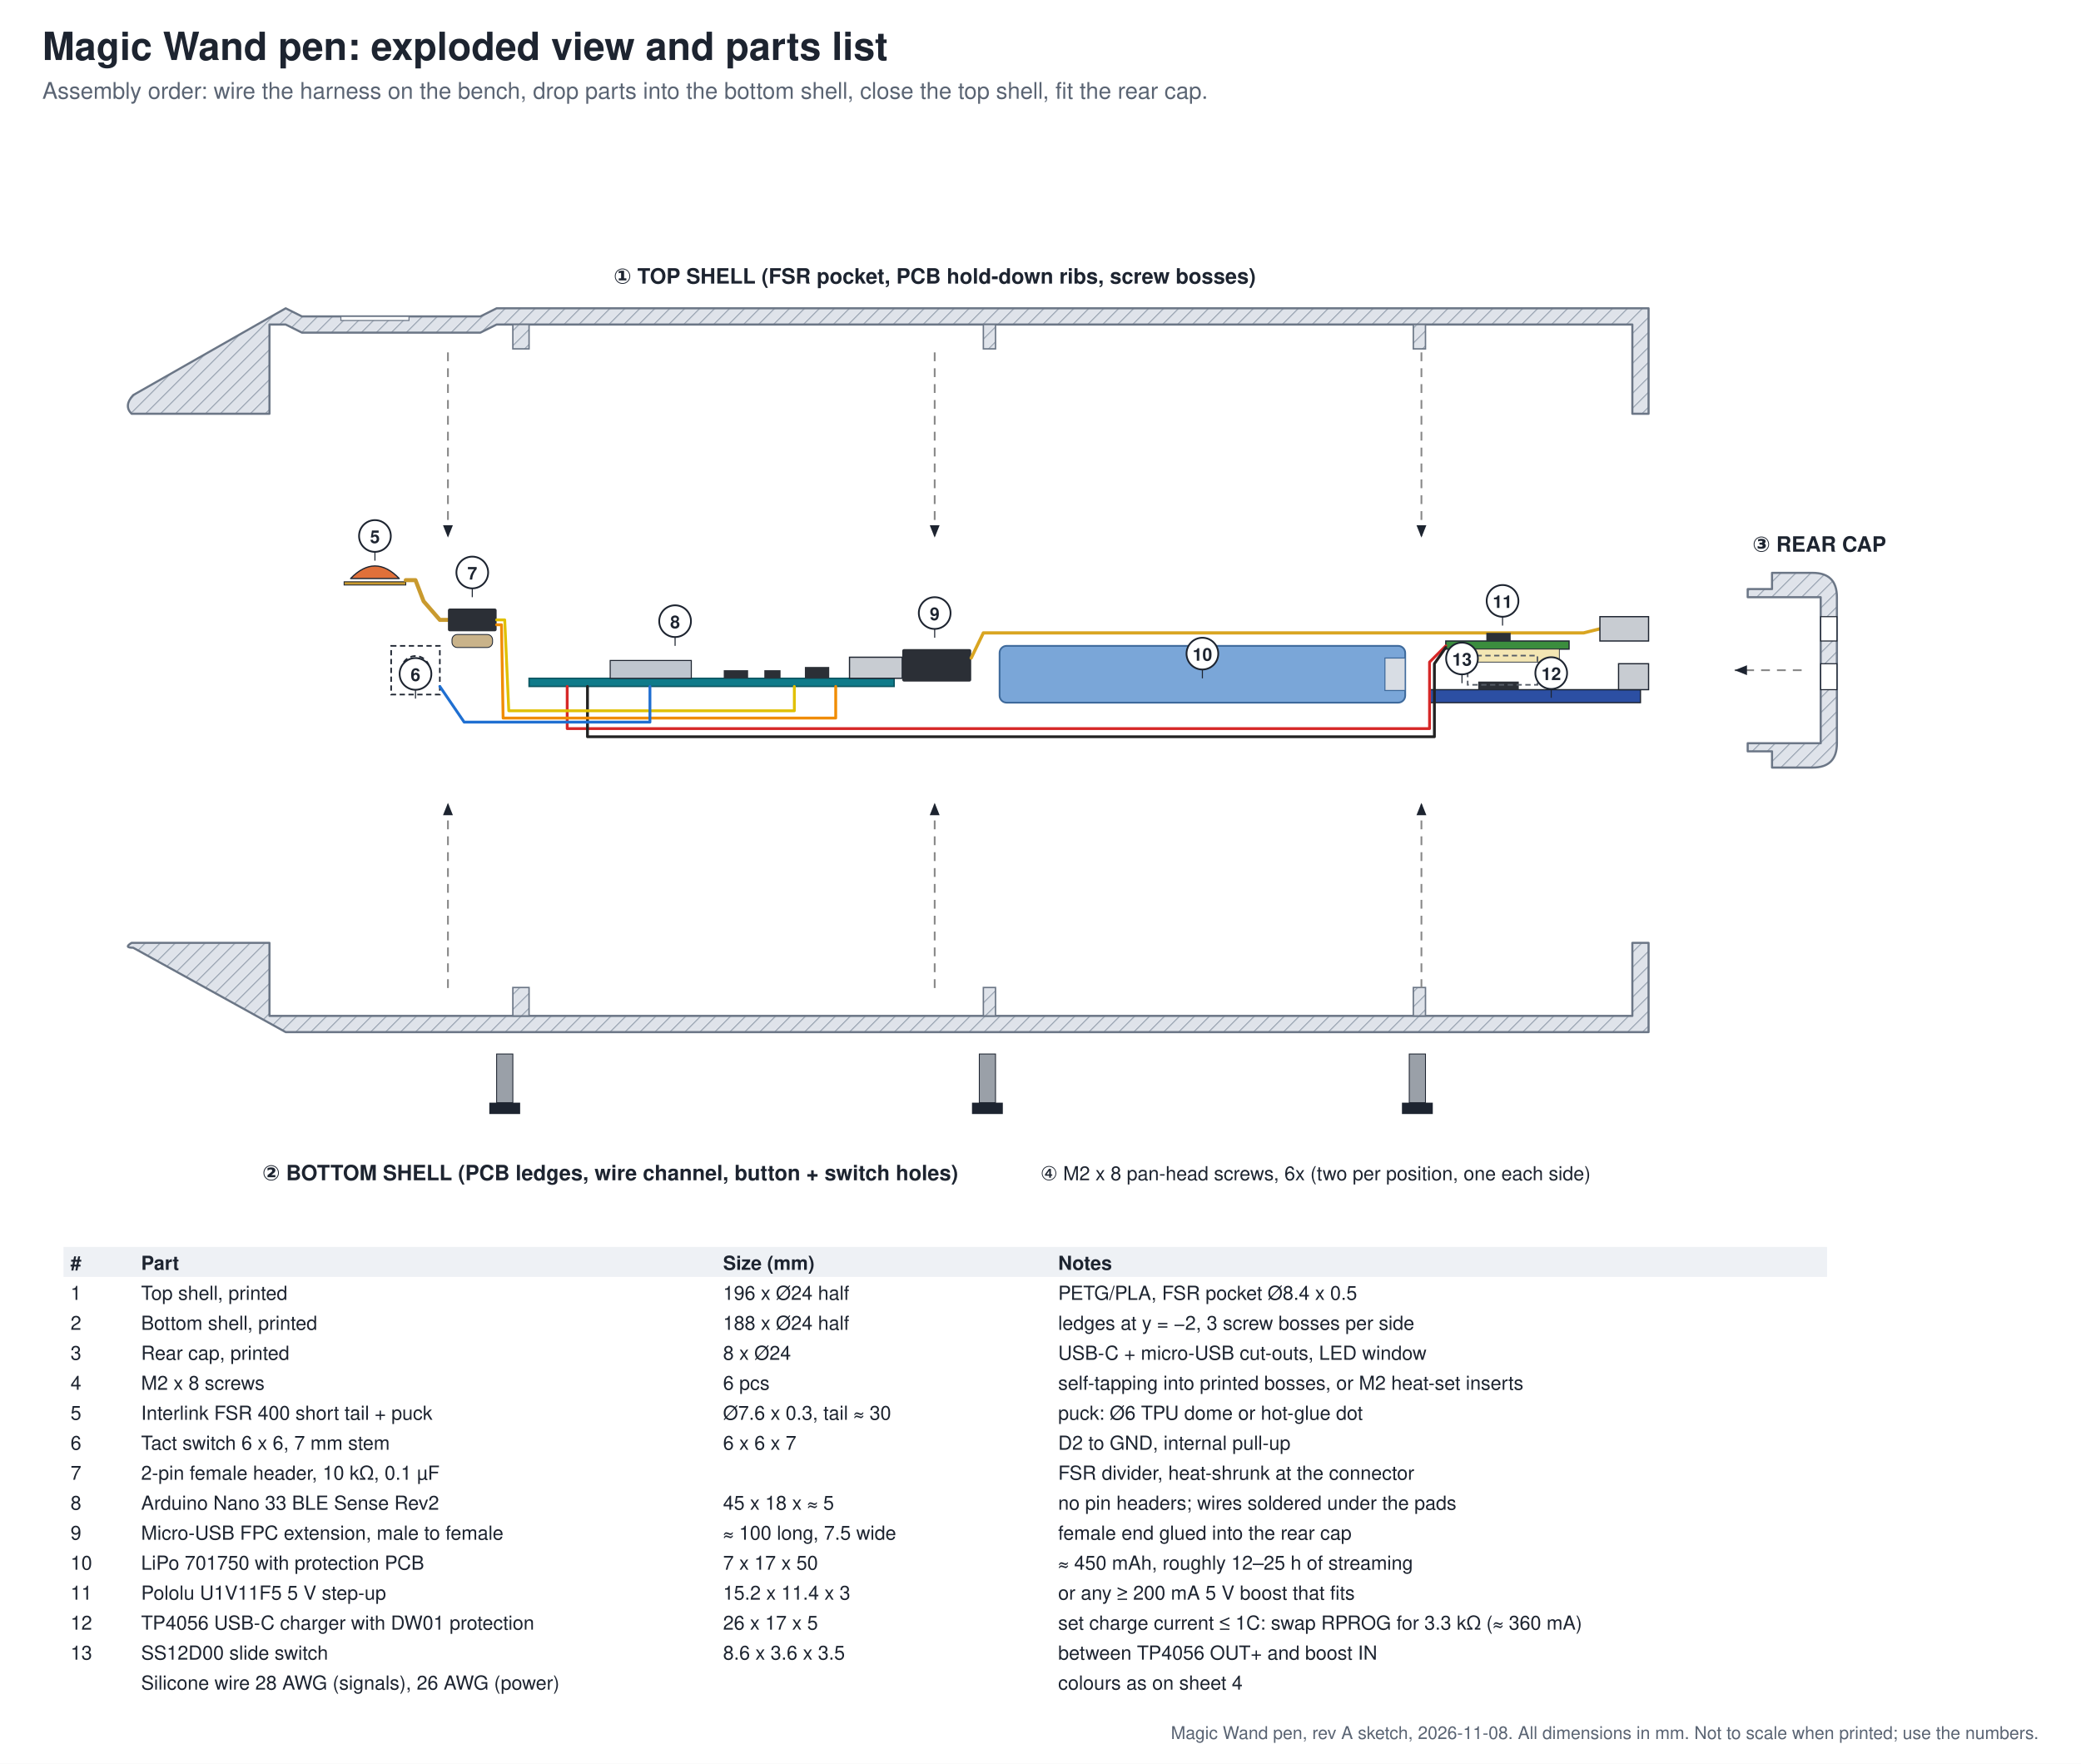
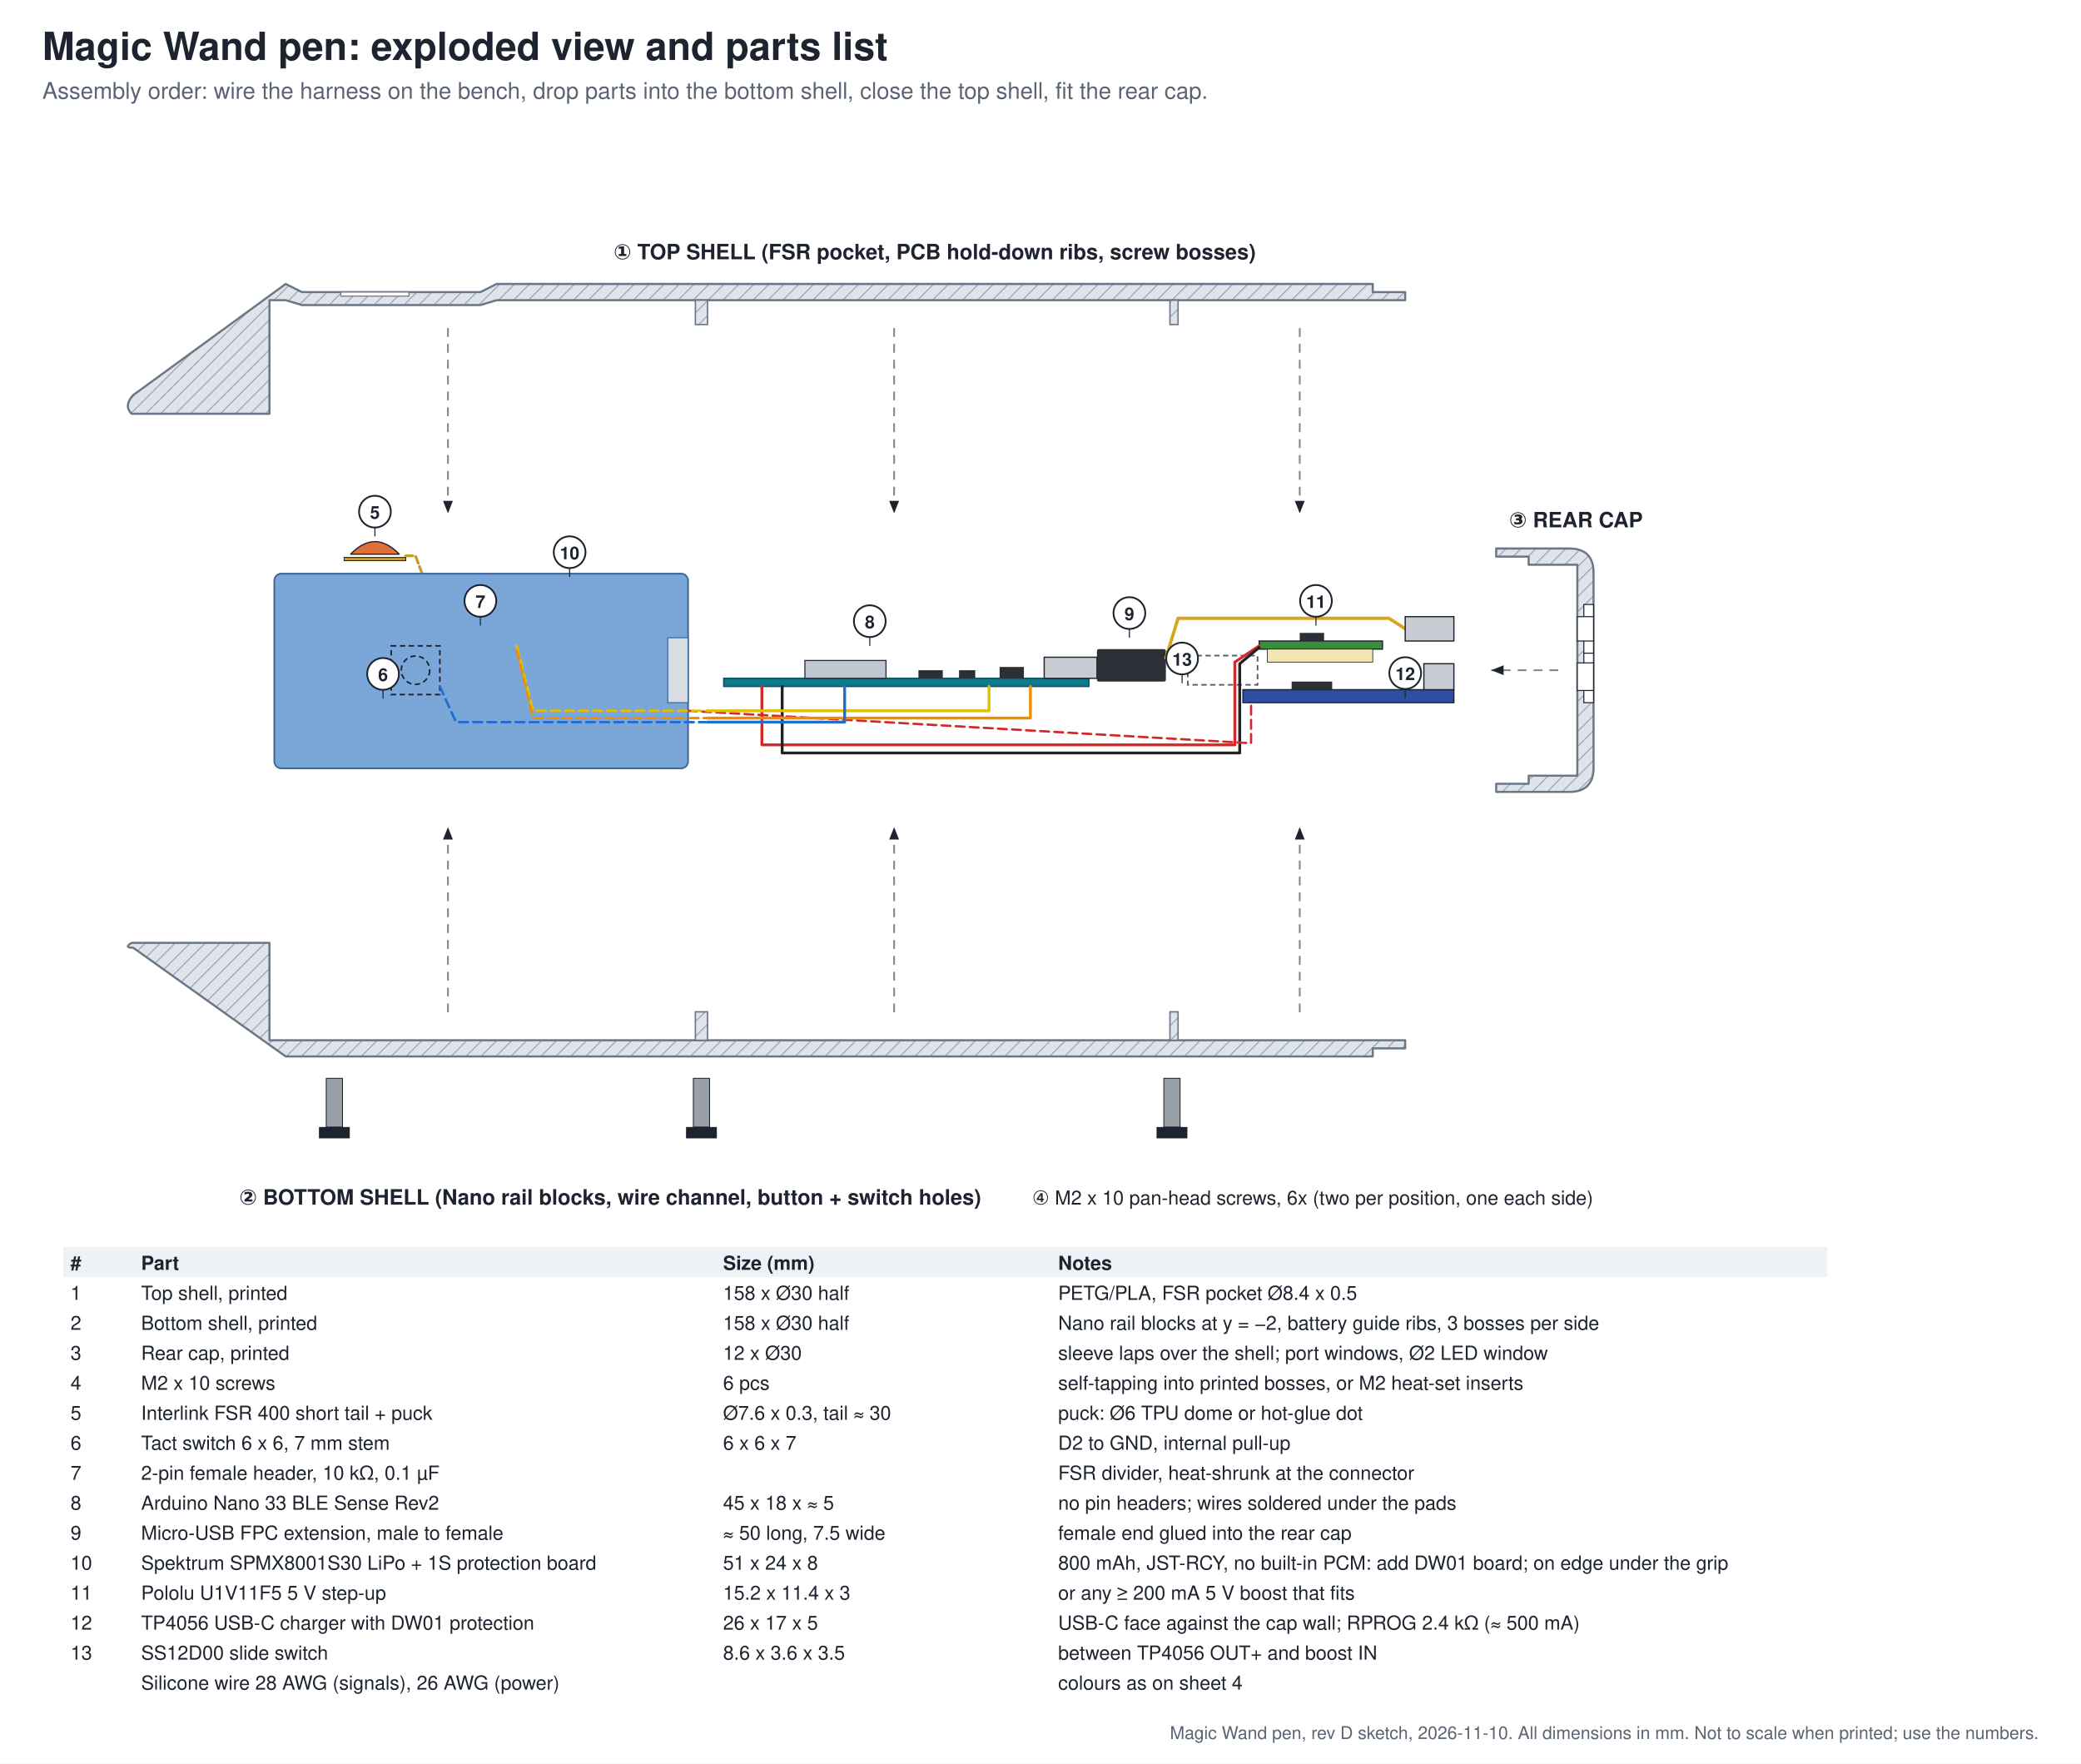
<svg xmlns="http://www.w3.org/2000/svg" width="1180" height="1000" viewBox="0 0 1180 1000">
  <defs>
    <pattern id="hatch" width="6" height="6" patternUnits="userSpaceOnUse" patternTransform="rotate(45)">
      <rect width="6" height="6" fill="#dfe3ea" />
      <line x1="0" y1="0" x2="0" y2="6" stroke="#9aa4b2" stroke-width="1.2" />
    </pattern>
    <marker id="arr" viewBox="0 0 10 10" refX="10" refY="5" markerWidth="7" markerHeight="7" orient="auto-start-reverse">
      <path d="M0,1 L10,5 L0,9 z" fill="#c0392b" />
    </marker>
    <marker id="arrk" viewBox="0 0 10 10" refX="10" refY="5" markerWidth="7" markerHeight="7" orient="auto-start-reverse">
      <path d="M0,1 L10,5 L0,9 z" fill="#1d2430" />
    </marker>
    <marker id="dot" viewBox="0 0 10 10" refX="5" refY="5" markerWidth="5" markerHeight="5">
      <circle cx="5" cy="5" r="4" fill="#1d2430" />
    </marker>
  </defs>
  <rect width="100%" height="100%" fill="white" />
  <text x="24.0" y="34.0" font-family="Helvetica, Arial, sans-serif" font-size="22" fill="#1d2430" text-anchor="start" font-weight="bold">Magic Wand pen: exploded view and parts list</text>
  <text x="24.0" y="56.0" font-family="Helvetica, Arial, sans-serif" font-size="13" fill="#5a6473" text-anchor="start" font-weight="normal">Assembly order: wire the harness on the bench, drop parts into the bottom shell, close the top shell, fit the rear cap.</text>
  <g transform="translate(0,-150)">
-     <path d="M152.8,384.6 L74.6,384.6 Q70.0,380.0 75.52,374.02 L162.0,324.8 L171.2,329.4 L272.4,329.4 L281.6,324.8 L934.8,324.8 L934.8,384.6 L925.6,384.6 L925.6,334.0 L281.6,334.0 L272.4,338.6 L171.2,338.6 L162.0,334.0 L152.8,334.0 Z" fill="url(#hatch)" stroke="#6b7686" stroke-width="1.2" stroke-linejoin="round" stroke-linecap="round" />
-     <rect x="290.80" y="334.00" width="9.20" height="13.80" rx="0" fill="url(#hatch)" stroke="#6b7686" stroke-width="0.8" opacity="1" />
-     <rect x="557.60" y="334.00" width="6.90" height="13.80" rx="0" fill="url(#hatch)" stroke="#6b7686" stroke-width="0.8" opacity="1" />
-     <rect x="801.40" y="334.00" width="6.90" height="13.80" rx="0" fill="url(#hatch)" stroke="#6b7686" stroke-width="0.8" opacity="1" />
-     <rect x="193.28" y="329.40" width="38.64" height="2.30" rx="0" fill="white" stroke="#6b7686" stroke-width="0.6" opacity="1" />
+     <path d="M152.8,384.6 L74.6,384.6 Q70.0,380.0 75.52,374.02 L162.0,311.0 L171.2,315.6 L272.4,315.6 L281.6,311.0 L778.4,311.0 L778.4,315.6 L796.8,315.6 L796.8,320.2 L281.6,320.2 L272.4,322.96 L171.2,322.96 L162.0,320.2 L152.8,320.2 Z" fill="url(#hatch)" stroke="#6b7686" stroke-width="1.2" stroke-linejoin="round" stroke-linecap="round" />
+     <rect x="394.30" y="320.20" width="6.90" height="13.80" rx="0" fill="url(#hatch)" stroke="#6b7686" stroke-width="0.8" opacity="1" />
+     <rect x="663.40" y="320.20" width="4.60" height="13.80" rx="0" fill="url(#hatch)" stroke="#6b7686" stroke-width="0.8" opacity="1" />
+     <rect x="193.28" y="315.60" width="38.64" height="2.30" rx="0" fill="white" stroke="#6b7686" stroke-width="0.6" opacity="1" />
  </g>
-   <text x="530.0" y="160.8" font-family="Helvetica, Arial, sans-serif" font-size="12" fill="#1d2430" text-anchor="middle" font-weight="bold">① TOP SHELL (FSR pocket, PCB hold-down ribs, screw bosses)</text>
-   <rect x="195.12" y="329.86" width="34.96" height="1.84" rx="0" fill="#c99a2e" stroke="#1d2430" stroke-width="0.5" opacity="1" />
-   <path d="M198.8,328.02 Q212.6,313.76 226.4,328.02 Z" fill="#e0703a" stroke="#1d2430" stroke-width="0.7" stroke-linejoin="round" stroke-linecap="round" />
-   <path d="M230.08,328.94 L235.6,328.94 L240.2,340.9 L249.4,351.48 L254.0,351.48" fill="none" stroke="#c99a2e" stroke-width="2.3" stroke-linejoin="round" stroke-linecap="round" />
-   <rect x="254.00" y="345.04" width="27.60" height="12.88" rx="1" fill="#2b2f36" stroke="none" stroke-width="1" opacity="1" />
-   <rect x="256.30" y="359.76" width="23.00" height="7.36" rx="3" fill="#c9b38a" stroke="#1d2430" stroke-width="0.5" opacity="1" />
+   <text x="530.0" y="147.0" font-family="Helvetica, Arial, sans-serif" font-size="12" fill="#1d2430" text-anchor="middle" font-weight="bold">① TOP SHELL (FSR pocket, PCB hold-down ribs, screw bosses)</text>
+   <rect x="195.12" y="316.06" width="34.96" height="1.84" rx="0" fill="#c99a2e" stroke="#1d2430" stroke-width="0.5" opacity="1" />
+   <path d="M198.8,314.22 Q212.6,299.96 226.4,314.22 Z" fill="#e0703a" stroke="#1d2430" stroke-width="0.7" stroke-linejoin="round" stroke-linecap="round" />
+   <path d="M230.08,315.14 L235.6,315.14 L240.2,327.56 L247.1,361.6 L254.0,361.6" fill="none" stroke="#c99a2e" stroke-width="1.6" stroke-linejoin="round" stroke-linecap="round" stroke-dasharray="4,2" />
+   <rect x="254.00" y="356.08" width="39.10" height="11.50" rx="0" fill="none" stroke="#2b2f36" stroke-width="1.2" stroke-dasharray="4,2" opacity="1" />
+   <rect x="155.56" y="325.26" width="234.60" height="110.40" rx="4" fill="#7aa6d8" stroke="#3e6a9c" stroke-width="1" opacity="1" />
+   <rect x="378.66" y="361.60" width="11.50" height="36.80" rx="0" fill="#d8dde4" stroke="#3e6a9c" stroke-width="0.6" opacity="1" />
  <rect x="221.80" y="366.20" width="27.60" height="27.60" rx="0" fill="none" stroke="#1d2430" stroke-width="0.9" stroke-dasharray="3,2" opacity="1" />
  <circle cx="235.60" cy="380.00" r="8.05" fill="none" stroke="#1d2430" stroke-width="0.9" stroke-dasharray="3,2" />
-   <rect x="300.00" y="384.60" width="207.00" height="4.60" rx="0" fill="#0f7b8a" stroke="#0a5560" stroke-width="0.8" opacity="1" />
-   <rect x="346.00" y="374.48" width="46.00" height="10.12" rx="0" fill="#bfc6cf" stroke="#1d2430" stroke-width="0.6" opacity="1" />
-   <rect x="410.40" y="380.00" width="13.80" height="4.60" rx="0" fill="#2b2f36" stroke="none" stroke-width="1" opacity="1" />
-   <rect x="433.40" y="380.00" width="9.20" height="4.60" rx="0" fill="#2b2f36" stroke="none" stroke-width="1" opacity="1" />
-   <rect x="456.40" y="378.16" width="13.80" height="6.44" rx="0" fill="#2b2f36" stroke="none" stroke-width="1" opacity="1" />
-   <rect x="481.70" y="372.64" width="29.90" height="11.96" rx="0" fill="#c8ccd2" stroke="#1d2430" stroke-width="0.7" opacity="1" />
-   <rect x="511.60" y="368.04" width="39.10" height="18.40" rx="1" fill="#2b2f36" stroke="none" stroke-width="1" opacity="1" />
-   <path d="M550.7,373.1 L557.6,358.84 L898,358.84 L907.2,356.54" fill="none" stroke="#d9a521" stroke-width="1.84" stroke-linejoin="round" stroke-linecap="round" />
-   <rect x="907.20" y="349.64" width="27.60" height="13.80" rx="0" fill="#c8ccd2" stroke="#1d2430" stroke-width="0.7" opacity="1" />
-   <rect x="566.80" y="366.20" width="230.00" height="32.20" rx="4" fill="#7aa6d8" stroke="#3e6a9c" stroke-width="1" opacity="1" />
-   <rect x="785.30" y="373.10" width="11.50" height="18.40" rx="0" fill="#d8dde4" stroke="#3e6a9c" stroke-width="0.6" opacity="1" />
-   <rect x="810.60" y="391.04" width="119.60" height="7.36" rx="0" fill="#2c4fa3" stroke="#1d2430" stroke-width="0.7" opacity="1" />
-   <rect x="838.20" y="386.44" width="23.00" height="4.60" rx="0" fill="#2b2f36" stroke="none" stroke-width="1" opacity="1" />
-   <rect x="917.78" y="376.32" width="17.02" height="14.72" rx="0" fill="#c8ccd2" stroke="#1d2430" stroke-width="0.7" opacity="1" />
-   <rect x="819.80" y="363.44" width="69.92" height="4.60" rx="0" fill="#3b8d3e" stroke="#1d2430" stroke-width="0.7" opacity="1" />
-   <rect x="824.40" y="368.04" width="59.80" height="7.36" rx="0" fill="#f3e6b3" stroke="#1d2430" stroke-width="0.4" opacity="1" />
-   <rect x="842.80" y="358.84" width="13.80" height="4.60" rx="0" fill="#2b2f36" stroke="none" stroke-width="1" opacity="1" />
-   <rect x="832.22" y="371.72" width="39.56" height="16.56" rx="0" fill="none" stroke="#555c66" stroke-width="0.9" stroke-dasharray="3,2" opacity="1" />
-   <path d="M819.8,366.2 L810.6,375.4 L810.6,413.12 L321.62,413.12 L321.62,389.2" fill="none" stroke="#d62828" stroke-width="1.6" stroke-linejoin="round" stroke-linecap="round" />
-   <path d="M819.8,367.12 L813.36,376.32 L813.36,417.72 L333.12,417.72 L333.12,389.2" fill="none" stroke="#222222" stroke-width="1.6" stroke-linejoin="round" stroke-linecap="round" />
-   <path d="M281.6,351.48 L286.2,351.48 L288.5,403.0 L450.42,403.0 L450.42,389.2" fill="none" stroke="#e0c000" stroke-width="1.6" stroke-linejoin="round" stroke-linecap="round" />
-   <path d="M281.6,354.24 L284.36,354.24 L285.28,407.14 L473.88,407.14 L473.88,389.2" fill="none" stroke="#f08c00" stroke-width="1.6" stroke-linejoin="round" stroke-linecap="round" />
-   <path d="M249.4,389.2 L263.2,409.44 L368.54,409.44 L368.54,389.2" fill="none" stroke="#1f6fd1" stroke-width="1.6" stroke-linejoin="round" stroke-linecap="round" />
+   <rect x="410.40" y="384.60" width="207.00" height="4.60" rx="0" fill="#0f7b8a" stroke="#0a5560" stroke-width="0.8" opacity="1" />
+   <rect x="456.40" y="374.48" width="46.00" height="10.12" rx="0" fill="#bfc6cf" stroke="#1d2430" stroke-width="0.6" opacity="1" />
+   <rect x="520.80" y="380.00" width="13.80" height="4.60" rx="0" fill="#2b2f36" stroke="none" stroke-width="1" opacity="1" />
+   <rect x="543.80" y="380.00" width="9.20" height="4.60" rx="0" fill="#2b2f36" stroke="none" stroke-width="1" opacity="1" />
+   <rect x="566.80" y="378.16" width="13.80" height="6.44" rx="0" fill="#2b2f36" stroke="none" stroke-width="1" opacity="1" />
+   <rect x="592.10" y="372.64" width="29.90" height="11.96" rx="0" fill="#c8ccd2" stroke="#1d2430" stroke-width="0.7" opacity="1" />
+   <rect x="622.00" y="368.04" width="39.10" height="18.40" rx="1" fill="#2b2f36" stroke="none" stroke-width="1" opacity="1" />
+   <path d="M661.1,373.1 L668.0,350.56 L787.6,350.56 L796.8,356.54" fill="none" stroke="#d9a521" stroke-width="1.84" stroke-linejoin="round" stroke-linecap="round" />
+   <rect x="796.80" y="349.64" width="27.60" height="13.80" rx="0" fill="#c8ccd2" stroke="#1d2430" stroke-width="0.7" opacity="1" />
+   <rect x="704.80" y="391.04" width="119.60" height="7.36" rx="0" fill="#2c4fa3" stroke="#1d2430" stroke-width="0.7" opacity="1" />
+   <rect x="732.40" y="386.44" width="23.00" height="4.60" rx="0" fill="#2b2f36" stroke="none" stroke-width="1" opacity="1" />
+   <rect x="807.38" y="376.32" width="17.02" height="14.72" rx="0" fill="#c8ccd2" stroke="#1d2430" stroke-width="0.7" opacity="1" />
+   <rect x="714.00" y="363.44" width="69.92" height="4.60" rx="0" fill="#3b8d3e" stroke="#1d2430" stroke-width="0.7" opacity="1" />
+   <rect x="718.60" y="368.04" width="59.80" height="7.36" rx="0" fill="#f3e6b3" stroke="#1d2430" stroke-width="0.4" opacity="1" />
+   <rect x="737.00" y="358.84" width="13.80" height="4.60" rx="0" fill="#2b2f36" stroke="none" stroke-width="1" opacity="1" />
+   <rect x="673.52" y="371.72" width="39.56" height="16.56" rx="0" fill="none" stroke="#555c66" stroke-width="0.9" stroke-dasharray="3,2" opacity="1" />
+   <path d="M714.0,366.2 L700.2,375.4 L700.2,422.32 L432.02,422.32 L432.02,389.2" fill="none" stroke="#d62828" stroke-width="1.6" stroke-linejoin="round" stroke-linecap="round" />
+   <path d="M714.0,367.12 L702.96,376.32 L702.96,426.92 L443.52,426.92 L443.52,389.2" fill="none" stroke="#222222" stroke-width="1.6" stroke-linejoin="round" stroke-linecap="round" />
+   <path d="M390.16,403.0 L709.4,421.4 L709.4,398.4" fill="none" stroke="#d62828" stroke-width="1.3" stroke-linejoin="round" stroke-linecap="round" stroke-dasharray="5,3" />
+   <path d="M293.1,366.2 L302.3,403.0 L401.2,403.0" fill="none" stroke="#e0c000" stroke-width="1.4" stroke-linejoin="round" stroke-linecap="round" stroke-dasharray="5,3" />
+   <path d="M401.2,403.0 L560.82,403.0 L560.82,389.2" fill="none" stroke="#e0c000" stroke-width="1.6" stroke-linejoin="round" stroke-linecap="round" />
+   <path d="M293.1,368.96 L302.3,407.14 L401.2,407.14" fill="none" stroke="#f08c00" stroke-width="1.4" stroke-linejoin="round" stroke-linecap="round" stroke-dasharray="5,3" />
+   <path d="M401.2,407.14 L584.28,407.14 L584.28,389.2" fill="none" stroke="#f08c00" stroke-width="1.6" stroke-linejoin="round" stroke-linecap="round" />
+   <path d="M249.4,389.2 L258.6,409.44 L401.2,409.44" fill="none" stroke="#1f6fd1" stroke-width="1.4" stroke-linejoin="round" stroke-linecap="round" stroke-dasharray="5,3" />
+   <path d="M401.2,409.44 L478.94,409.44 L478.94,389.2" fill="none" stroke="#1f6fd1" stroke-width="1.6" stroke-linejoin="round" stroke-linecap="round" />
  <g transform="translate(0,150)">
-     <path d="M152.8,384.6 L74.6,384.6 Q70.0,387.36 75.52,387.36 L162.0,435.2 L934.8,435.2 L934.8,384.6 L925.6,384.6 L925.6,426.0 L152.8,426.0 Z" fill="url(#hatch)" stroke="#6b7686" stroke-width="1.2" stroke-linejoin="round" stroke-linecap="round" />
-     <rect x="290.80" y="409.90" width="9.20" height="16.10" rx="0" fill="url(#hatch)" stroke="#6b7686" stroke-width="0.8" opacity="1" />
-     <rect x="557.60" y="409.90" width="6.90" height="16.10" rx="0" fill="url(#hatch)" stroke="#6b7686" stroke-width="0.8" opacity="1" />
-     <rect x="801.40" y="409.90" width="6.90" height="16.10" rx="0" fill="url(#hatch)" stroke="#6b7686" stroke-width="0.8" opacity="1" />
+     <path d="M152.8,384.6 L74.6,384.6 Q70.0,387.36 75.52,387.36 L162.0,449.0 L778.4,449.0 L778.4,444.4 L796.8,444.4 L796.8,439.8 L152.8,439.8 Z" fill="url(#hatch)" stroke="#6b7686" stroke-width="1.2" stroke-linejoin="round" stroke-linecap="round" />
+     <rect x="394.30" y="423.70" width="6.90" height="16.10" rx="0" fill="url(#hatch)" stroke="#6b7686" stroke-width="0.8" opacity="1" />
+     <rect x="663.40" y="423.70" width="4.60" height="16.10" rx="0" fill="url(#hatch)" stroke="#6b7686" stroke-width="0.8" opacity="1" />
  </g>
-   <text x="346.0" y="669.2" font-family="Helvetica, Arial, sans-serif" font-size="12" fill="#1d2430" text-anchor="middle" font-weight="bold">② BOTTOM SHELL (PCB ledges, wire channel, button + switch holes)</text>
+   <text x="346.0" y="683.0" font-family="Helvetica, Arial, sans-serif" font-size="12" fill="#1d2430" text-anchor="middle" font-weight="bold">② BOTTOM SHELL (Nano rail blocks, wire channel, button + switch holes)</text>
  <g transform="translate(70,0)">
-     <path d="M934.8,324.8 L957.8,324.8 Q971.6,324.8 971.6,338.6 L971.6,421.4 Q971.6,435.2 957.8,435.2 L934.8,435.2 L934.8,426.0 L921,426.0 L921,421.4 L962.4,421.4 L962.4,338.6 L921,338.6 L921,334.0 L934.8,334.0 Z" fill="url(#hatch)" stroke="#6b7686" stroke-width="1.2" stroke-linejoin="round" stroke-linecap="round" />
-     <rect x="962.40" y="376.32" width="9.20" height="14.72" rx="0" fill="white" stroke="#1d2430" stroke-width="0.6" opacity="1" />
-     <rect x="962.40" y="349.64" width="9.20" height="13.80" rx="0" fill="white" stroke="#1d2430" stroke-width="0.6" opacity="1" />
+     <path d="M778.4,311.0 L819.8,311.0 Q833.6,311.0 833.6,324.8 L833.6,435.2 Q833.6,449.0 819.8,449.0 L778.4,449.0 L778.4,444.4 L796.8,444.4 L796.8,439.8 L824.4,439.8 L824.4,320.2 L796.8,320.2 L796.8,315.6 L778.4,315.6 Z" fill="url(#hatch)" stroke="#6b7686" stroke-width="1.2" stroke-linejoin="round" stroke-linecap="round" />
+     <rect x="828.08" y="368.96" width="5.52" height="29.44" rx="0" fill="white" stroke="#1d2430" stroke-width="0.6" opacity="1" />
+     <rect x="824.40" y="375.86" width="9.20" height="15.64" rx="0" fill="white" stroke="#1d2430" stroke-width="0.6" opacity="1" />
+     <rect x="828.08" y="342.74" width="5.52" height="27.60" rx="0" fill="white" stroke="#1d2430" stroke-width="0.6" opacity="1" />
+     <rect x="824.40" y="349.64" width="9.20" height="13.80" rx="0" fill="white" stroke="#1d2430" stroke-width="0.6" opacity="1" />
  </g>
-   <text x="1031.6" y="312.8" font-family="Helvetica, Arial, sans-serif" font-size="12" fill="#1d2430" text-anchor="middle" font-weight="bold">③ REAR CAP</text>
-   <line x1="254.00" y1="199.80" x2="254.00" y2="304.80" stroke="#888888" stroke-width="1" stroke-dasharray="5,4" marker-end="url(#arrk)" />
-   <line x1="254.00" y1="560.20" x2="254.00" y2="455.20" stroke="#888888" stroke-width="1" stroke-dasharray="5,4" marker-end="url(#arrk)" />
-   <line x1="530.00" y1="199.80" x2="530.00" y2="304.80" stroke="#888888" stroke-width="1" stroke-dasharray="5,4" marker-end="url(#arrk)" />
-   <line x1="530.00" y1="560.20" x2="530.00" y2="455.20" stroke="#888888" stroke-width="1" stroke-dasharray="5,4" marker-end="url(#arrk)" />
-   <line x1="806.00" y1="199.80" x2="806.00" y2="304.80" stroke="#888888" stroke-width="1" stroke-dasharray="5,4" marker-end="url(#arrk)" />
-   <line x1="806.00" y1="560.20" x2="806.00" y2="455.20" stroke="#888888" stroke-width="1" stroke-dasharray="5,4" marker-end="url(#arrk)" />
-   <line x1="1021.60" y1="380.00" x2="983.60" y2="380.00" stroke="#888888" stroke-width="1" stroke-dasharray="5,4" marker-end="url(#arrk)" />
-   <rect x="277.46" y="625.20" width="17.48" height="6.44" rx="0" fill="#1d2430" stroke="none" stroke-width="1" opacity="1" />
-   <rect x="281.60" y="597.60" width="9.20" height="27.60" rx="0" fill="#9aa0a8" stroke="#1d2430" stroke-width="0.5" opacity="1" />
-   <rect x="551.16" y="625.20" width="17.48" height="6.44" rx="0" fill="#1d2430" stroke="none" stroke-width="1" opacity="1" />
-   <rect x="555.30" y="597.60" width="9.20" height="27.60" rx="0" fill="#9aa0a8" stroke="#1d2430" stroke-width="0.5" opacity="1" />
-   <rect x="794.96" y="625.20" width="17.48" height="6.44" rx="0" fill="#1d2430" stroke="none" stroke-width="1" opacity="1" />
-   <rect x="799.10" y="597.60" width="9.20" height="27.60" rx="0" fill="#9aa0a8" stroke="#1d2430" stroke-width="0.5" opacity="1" />
-   <text x="589.9" y="669.2" font-family="Helvetica, Arial, sans-serif" font-size="11" fill="#1d2430" text-anchor="start" font-weight="normal">④ M2 x 8 pan-head screws, 6x (two per position, one each side)</text>
-   <circle cx="212.60" cy="303.90" r="9.00" fill="white" stroke="#1d2430" stroke-width="1" />
-   <text x="212.6" y="307.9" font-family="Helvetica, Arial, sans-serif" font-size="10" fill="#1d2430" text-anchor="middle" font-weight="bold">5</text>
-   <line x1="212.60" y1="312.90" x2="212.60" y2="317.90" stroke="#1d2430" stroke-width="0.6" />
-   <circle cx="235.60" cy="382.10" r="9.00" fill="white" stroke="#1d2430" stroke-width="1" />
-   <text x="235.6" y="386.1" font-family="Helvetica, Arial, sans-serif" font-size="10" fill="#1d2430" text-anchor="middle" font-weight="bold">6</text>
-   <line x1="235.60" y1="391.10" x2="235.60" y2="396.10" stroke="#1d2430" stroke-width="0.6" />
-   <circle cx="267.80" cy="324.60" r="9.00" fill="white" stroke="#1d2430" stroke-width="1" />
-   <text x="267.8" y="328.6" font-family="Helvetica, Arial, sans-serif" font-size="10" fill="#1d2430" text-anchor="middle" font-weight="bold">7</text>
-   <line x1="267.80" y1="333.60" x2="267.80" y2="338.60" stroke="#1d2430" stroke-width="0.6" />
-   <circle cx="382.80" cy="352.20" r="9.00" fill="white" stroke="#1d2430" stroke-width="1" />
-   <text x="382.8" y="356.2" font-family="Helvetica, Arial, sans-serif" font-size="10" fill="#1d2430" text-anchor="middle" font-weight="bold">8</text>
-   <line x1="382.80" y1="361.20" x2="382.80" y2="366.20" stroke="#1d2430" stroke-width="0.6" />
-   <circle cx="530.00" cy="347.60" r="9.00" fill="white" stroke="#1d2430" stroke-width="1" />
-   <text x="530.0" y="351.6" font-family="Helvetica, Arial, sans-serif" font-size="10" fill="#1d2430" text-anchor="middle" font-weight="bold">9</text>
-   <line x1="530.00" y1="356.60" x2="530.00" y2="361.60" stroke="#1d2430" stroke-width="0.6" />
-   <circle cx="681.80" cy="370.60" r="9.00" fill="white" stroke="#1d2430" stroke-width="1" />
-   <text x="681.8" y="374.6" font-family="Helvetica, Arial, sans-serif" font-size="10" fill="#1d2430" text-anchor="middle" font-weight="bold">10</text>
-   <line x1="681.80" y1="379.60" x2="681.80" y2="384.60" stroke="#1d2430" stroke-width="0.6" />
-   <circle cx="852.00" cy="340.70" r="9.00" fill="white" stroke="#1d2430" stroke-width="1" />
-   <text x="852.0" y="344.7" font-family="Helvetica, Arial, sans-serif" font-size="10" fill="#1d2430" text-anchor="middle" font-weight="bold">11</text>
-   <line x1="852.00" y1="349.70" x2="852.00" y2="354.70" stroke="#1d2430" stroke-width="0.6" />
-   <circle cx="879.60" cy="381.64" r="9.00" fill="white" stroke="#1d2430" stroke-width="1" />
-   <text x="879.6" y="385.6" font-family="Helvetica, Arial, sans-serif" font-size="10" fill="#1d2430" text-anchor="middle" font-weight="bold">12</text>
-   <line x1="879.60" y1="390.64" x2="879.60" y2="395.64" stroke="#1d2430" stroke-width="0.6" />
-   <circle cx="829.00" cy="373.36" r="9.00" fill="white" stroke="#1d2430" stroke-width="1" />
-   <text x="829.0" y="377.4" font-family="Helvetica, Arial, sans-serif" font-size="10" fill="#1d2430" text-anchor="middle" font-weight="bold">13</text>
-   <line x1="829.00" y1="382.36" x2="829.00" y2="387.36" stroke="#1d2430" stroke-width="0.6" />
+   <text x="893.6" y="299.0" font-family="Helvetica, Arial, sans-serif" font-size="12" fill="#1d2430" text-anchor="middle" font-weight="bold">③ REAR CAP</text>
+   <line x1="254.00" y1="186.00" x2="254.00" y2="291.00" stroke="#888888" stroke-width="1" stroke-dasharray="5,4" marker-end="url(#arrk)" />
+   <line x1="254.00" y1="574.00" x2="254.00" y2="469.00" stroke="#888888" stroke-width="1" stroke-dasharray="5,4" marker-end="url(#arrk)" />
+   <line x1="507.00" y1="186.00" x2="507.00" y2="291.00" stroke="#888888" stroke-width="1" stroke-dasharray="5,4" marker-end="url(#arrk)" />
+   <line x1="507.00" y1="574.00" x2="507.00" y2="469.00" stroke="#888888" stroke-width="1" stroke-dasharray="5,4" marker-end="url(#arrk)" />
+   <line x1="737.00" y1="186.00" x2="737.00" y2="291.00" stroke="#888888" stroke-width="1" stroke-dasharray="5,4" marker-end="url(#arrk)" />
+   <line x1="737.00" y1="574.00" x2="737.00" y2="469.00" stroke="#888888" stroke-width="1" stroke-dasharray="5,4" marker-end="url(#arrk)" />
+   <line x1="883.60" y1="380.00" x2="845.60" y2="380.00" stroke="#888888" stroke-width="1" stroke-dasharray="5,4" marker-end="url(#arrk)" />
+   <rect x="180.86" y="639.00" width="17.48" height="6.44" rx="0" fill="#1d2430" stroke="none" stroke-width="1" opacity="1" />
+   <rect x="185.00" y="611.40" width="9.20" height="27.60" rx="0" fill="#9aa0a8" stroke="#1d2430" stroke-width="0.5" opacity="1" />
+   <rect x="389.01" y="639.00" width="17.48" height="6.44" rx="0" fill="#1d2430" stroke="none" stroke-width="1" opacity="1" />
+   <rect x="393.15" y="611.40" width="9.20" height="27.60" rx="0" fill="#9aa0a8" stroke="#1d2430" stroke-width="0.5" opacity="1" />
+   <rect x="655.81" y="639.00" width="17.48" height="6.44" rx="0" fill="#1d2430" stroke="none" stroke-width="1" opacity="1" />
+   <rect x="659.95" y="611.40" width="9.20" height="27.60" rx="0" fill="#9aa0a8" stroke="#1d2430" stroke-width="0.5" opacity="1" />
+   <text x="585.2" y="683.0" font-family="Helvetica, Arial, sans-serif" font-size="11" fill="#1d2430" text-anchor="start" font-weight="normal">④ M2 x 10 pan-head screws, 6x (two per position, one each side)</text>
+   <circle cx="212.60" cy="290.10" r="9.00" fill="white" stroke="#1d2430" stroke-width="1" />
+   <text x="212.6" y="294.1" font-family="Helvetica, Arial, sans-serif" font-size="10" fill="#1d2430" text-anchor="middle" font-weight="bold">5</text>
+   <line x1="212.60" y1="299.10" x2="212.60" y2="304.10" stroke="#1d2430" stroke-width="0.6" />
+   <circle cx="217.20" cy="382.10" r="9.00" fill="white" stroke="#1d2430" stroke-width="1" />
+   <text x="217.2" y="386.1" font-family="Helvetica, Arial, sans-serif" font-size="10" fill="#1d2430" text-anchor="middle" font-weight="bold">6</text>
+   <line x1="217.20" y1="391.10" x2="217.20" y2="396.10" stroke="#1d2430" stroke-width="0.6" />
+   <circle cx="272.40" cy="340.70" r="9.00" fill="white" stroke="#1d2430" stroke-width="1" />
+   <text x="272.4" y="344.7" font-family="Helvetica, Arial, sans-serif" font-size="10" fill="#1d2430" text-anchor="middle" font-weight="bold">7</text>
+   <line x1="272.40" y1="349.70" x2="272.40" y2="354.70" stroke="#1d2430" stroke-width="0.6" />
+   <circle cx="493.20" cy="352.20" r="9.00" fill="white" stroke="#1d2430" stroke-width="1" />
+   <text x="493.2" y="356.2" font-family="Helvetica, Arial, sans-serif" font-size="10" fill="#1d2430" text-anchor="middle" font-weight="bold">8</text>
+   <line x1="493.20" y1="361.20" x2="493.20" y2="366.20" stroke="#1d2430" stroke-width="0.6" />
+   <circle cx="640.40" cy="347.60" r="9.00" fill="white" stroke="#1d2430" stroke-width="1" />
+   <text x="640.4" y="351.6" font-family="Helvetica, Arial, sans-serif" font-size="10" fill="#1d2430" text-anchor="middle" font-weight="bold">9</text>
+   <line x1="640.40" y1="356.60" x2="640.40" y2="361.60" stroke="#1d2430" stroke-width="0.6" />
+   <circle cx="323.00" cy="313.10" r="9.00" fill="white" stroke="#1d2430" stroke-width="1" />
+   <text x="323.0" y="317.1" font-family="Helvetica, Arial, sans-serif" font-size="10" fill="#1d2430" text-anchor="middle" font-weight="bold">10</text>
+   <line x1="323.00" y1="322.10" x2="323.00" y2="327.10" stroke="#1d2430" stroke-width="0.6" />
+   <circle cx="746.20" cy="340.70" r="9.00" fill="white" stroke="#1d2430" stroke-width="1" />
+   <text x="746.2" y="344.7" font-family="Helvetica, Arial, sans-serif" font-size="10" fill="#1d2430" text-anchor="middle" font-weight="bold">11</text>
+   <line x1="746.20" y1="349.70" x2="746.20" y2="354.70" stroke="#1d2430" stroke-width="0.6" />
+   <circle cx="796.80" cy="381.64" r="9.00" fill="white" stroke="#1d2430" stroke-width="1" />
+   <text x="796.8" y="385.6" font-family="Helvetica, Arial, sans-serif" font-size="10" fill="#1d2430" text-anchor="middle" font-weight="bold">12</text>
+   <line x1="796.80" y1="390.64" x2="796.80" y2="395.64" stroke="#1d2430" stroke-width="0.6" />
+   <circle cx="670.30" cy="373.36" r="9.00" fill="white" stroke="#1d2430" stroke-width="1" />
+   <text x="670.3" y="377.4" font-family="Helvetica, Arial, sans-serif" font-size="10" fill="#1d2430" text-anchor="middle" font-weight="bold">13</text>
+   <line x1="670.30" y1="382.36" x2="670.30" y2="387.36" stroke="#1d2430" stroke-width="0.6" />
  <rect x="36.00" y="707.00" width="1000.00" height="17.00" rx="0" fill="#eef1f5" stroke="none" stroke-width="1" opacity="1" />
  <text x="40.0" y="720.0" font-family="Helvetica, Arial, sans-serif" font-size="11" fill="#1d2430" text-anchor="start" font-weight="bold">#</text>
  <text x="80.0" y="720.0" font-family="Helvetica, Arial, sans-serif" font-size="11" fill="#1d2430" text-anchor="start" font-weight="bold">Part</text>
  <text x="410.0" y="720.0" font-family="Helvetica, Arial, sans-serif" font-size="11" fill="#1d2430" text-anchor="start" font-weight="bold">Size (mm)</text>
  <text x="600.0" y="720.0" font-family="Helvetica, Arial, sans-serif" font-size="11" fill="#1d2430" text-anchor="start" font-weight="bold">Notes</text>
  <text x="40.0" y="737.0" font-family="Helvetica, Arial, sans-serif" font-size="11" fill="#1d2430" text-anchor="start" font-weight="normal">1</text>
  <text x="80.0" y="737.0" font-family="Helvetica, Arial, sans-serif" font-size="11" fill="#1d2430" text-anchor="start" font-weight="normal">Top shell, printed</text>
-   <text x="410.0" y="737.0" font-family="Helvetica, Arial, sans-serif" font-size="11" fill="#1d2430" text-anchor="start" font-weight="normal">196 x Ø24 half</text>
+   <text x="410.0" y="737.0" font-family="Helvetica, Arial, sans-serif" font-size="11" fill="#1d2430" text-anchor="start" font-weight="normal">158 x Ø30 half</text>
  <text x="600.0" y="737.0" font-family="Helvetica, Arial, sans-serif" font-size="11" fill="#1d2430" text-anchor="start" font-weight="normal">PETG/PLA, FSR pocket Ø8.4 x 0.5</text>
  <text x="40.0" y="754.0" font-family="Helvetica, Arial, sans-serif" font-size="11" fill="#1d2430" text-anchor="start" font-weight="normal">2</text>
  <text x="80.0" y="754.0" font-family="Helvetica, Arial, sans-serif" font-size="11" fill="#1d2430" text-anchor="start" font-weight="normal">Bottom shell, printed</text>
-   <text x="410.0" y="754.0" font-family="Helvetica, Arial, sans-serif" font-size="11" fill="#1d2430" text-anchor="start" font-weight="normal">188 x Ø24 half</text>
-   <text x="600.0" y="754.0" font-family="Helvetica, Arial, sans-serif" font-size="11" fill="#1d2430" text-anchor="start" font-weight="normal">ledges at y = −2, 3 screw bosses per side</text>
+   <text x="410.0" y="754.0" font-family="Helvetica, Arial, sans-serif" font-size="11" fill="#1d2430" text-anchor="start" font-weight="normal">158 x Ø30 half</text>
+   <text x="600.0" y="754.0" font-family="Helvetica, Arial, sans-serif" font-size="11" fill="#1d2430" text-anchor="start" font-weight="normal">Nano rail blocks at y = −2, battery guide ribs, 3 bosses per side</text>
  <text x="40.0" y="771.0" font-family="Helvetica, Arial, sans-serif" font-size="11" fill="#1d2430" text-anchor="start" font-weight="normal">3</text>
  <text x="80.0" y="771.0" font-family="Helvetica, Arial, sans-serif" font-size="11" fill="#1d2430" text-anchor="start" font-weight="normal">Rear cap, printed</text>
-   <text x="410.0" y="771.0" font-family="Helvetica, Arial, sans-serif" font-size="11" fill="#1d2430" text-anchor="start" font-weight="normal">8 x Ø24</text>
-   <text x="600.0" y="771.0" font-family="Helvetica, Arial, sans-serif" font-size="11" fill="#1d2430" text-anchor="start" font-weight="normal">USB-C + micro-USB cut-outs, LED window</text>
+   <text x="410.0" y="771.0" font-family="Helvetica, Arial, sans-serif" font-size="11" fill="#1d2430" text-anchor="start" font-weight="normal">12 x Ø30</text>
+   <text x="600.0" y="771.0" font-family="Helvetica, Arial, sans-serif" font-size="11" fill="#1d2430" text-anchor="start" font-weight="normal">sleeve laps over the shell; port windows, Ø2 LED window</text>
  <text x="40.0" y="788.0" font-family="Helvetica, Arial, sans-serif" font-size="11" fill="#1d2430" text-anchor="start" font-weight="normal">4</text>
-   <text x="80.0" y="788.0" font-family="Helvetica, Arial, sans-serif" font-size="11" fill="#1d2430" text-anchor="start" font-weight="normal">M2 x 8 screws</text>
+   <text x="80.0" y="788.0" font-family="Helvetica, Arial, sans-serif" font-size="11" fill="#1d2430" text-anchor="start" font-weight="normal">M2 x 10 screws</text>
  <text x="410.0" y="788.0" font-family="Helvetica, Arial, sans-serif" font-size="11" fill="#1d2430" text-anchor="start" font-weight="normal">6 pcs</text>
  <text x="600.0" y="788.0" font-family="Helvetica, Arial, sans-serif" font-size="11" fill="#1d2430" text-anchor="start" font-weight="normal">self-tapping into printed bosses, or M2 heat-set inserts</text>
  <text x="40.0" y="805.0" font-family="Helvetica, Arial, sans-serif" font-size="11" fill="#1d2430" text-anchor="start" font-weight="normal">5</text>
  <text x="80.0" y="805.0" font-family="Helvetica, Arial, sans-serif" font-size="11" fill="#1d2430" text-anchor="start" font-weight="normal">Interlink FSR 400 short tail + puck</text>
  <text x="410.0" y="805.0" font-family="Helvetica, Arial, sans-serif" font-size="11" fill="#1d2430" text-anchor="start" font-weight="normal">Ø7.6 x 0.3, tail ≈ 30</text>
  <text x="600.0" y="805.0" font-family="Helvetica, Arial, sans-serif" font-size="11" fill="#1d2430" text-anchor="start" font-weight="normal">puck: Ø6 TPU dome or hot-glue dot</text>
  <text x="40.0" y="822.0" font-family="Helvetica, Arial, sans-serif" font-size="11" fill="#1d2430" text-anchor="start" font-weight="normal">6</text>
  <text x="80.0" y="822.0" font-family="Helvetica, Arial, sans-serif" font-size="11" fill="#1d2430" text-anchor="start" font-weight="normal">Tact switch 6 x 6, 7 mm stem</text>
  <text x="410.0" y="822.0" font-family="Helvetica, Arial, sans-serif" font-size="11" fill="#1d2430" text-anchor="start" font-weight="normal">6 x 6 x 7</text>
  <text x="600.0" y="822.0" font-family="Helvetica, Arial, sans-serif" font-size="11" fill="#1d2430" text-anchor="start" font-weight="normal">D2 to GND, internal pull-up</text>
  <text x="40.0" y="839.0" font-family="Helvetica, Arial, sans-serif" font-size="11" fill="#1d2430" text-anchor="start" font-weight="normal">7</text>
  <text x="80.0" y="839.0" font-family="Helvetica, Arial, sans-serif" font-size="11" fill="#1d2430" text-anchor="start" font-weight="normal">2-pin female header, 10 kΩ, 0.1 µF</text>
  <text x="410.0" y="839.0" font-family="Helvetica, Arial, sans-serif" font-size="11" fill="#1d2430" text-anchor="start" font-weight="normal" />
  <text x="600.0" y="839.0" font-family="Helvetica, Arial, sans-serif" font-size="11" fill="#1d2430" text-anchor="start" font-weight="normal">FSR divider, heat-shrunk at the connector</text>
  <text x="40.0" y="856.0" font-family="Helvetica, Arial, sans-serif" font-size="11" fill="#1d2430" text-anchor="start" font-weight="normal">8</text>
  <text x="80.0" y="856.0" font-family="Helvetica, Arial, sans-serif" font-size="11" fill="#1d2430" text-anchor="start" font-weight="normal">Arduino Nano 33 BLE Sense Rev2</text>
  <text x="410.0" y="856.0" font-family="Helvetica, Arial, sans-serif" font-size="11" fill="#1d2430" text-anchor="start" font-weight="normal">45 x 18 x ≈ 5</text>
  <text x="600.0" y="856.0" font-family="Helvetica, Arial, sans-serif" font-size="11" fill="#1d2430" text-anchor="start" font-weight="normal">no pin headers; wires soldered under the pads</text>
  <text x="40.0" y="873.0" font-family="Helvetica, Arial, sans-serif" font-size="11" fill="#1d2430" text-anchor="start" font-weight="normal">9</text>
  <text x="80.0" y="873.0" font-family="Helvetica, Arial, sans-serif" font-size="11" fill="#1d2430" text-anchor="start" font-weight="normal">Micro-USB FPC extension, male to female</text>
-   <text x="410.0" y="873.0" font-family="Helvetica, Arial, sans-serif" font-size="11" fill="#1d2430" text-anchor="start" font-weight="normal">≈ 100 long, 7.5 wide</text>
+   <text x="410.0" y="873.0" font-family="Helvetica, Arial, sans-serif" font-size="11" fill="#1d2430" text-anchor="start" font-weight="normal">≈ 50 long, 7.5 wide</text>
  <text x="600.0" y="873.0" font-family="Helvetica, Arial, sans-serif" font-size="11" fill="#1d2430" text-anchor="start" font-weight="normal">female end glued into the rear cap</text>
  <text x="40.0" y="890.0" font-family="Helvetica, Arial, sans-serif" font-size="11" fill="#1d2430" text-anchor="start" font-weight="normal">10</text>
-   <text x="80.0" y="890.0" font-family="Helvetica, Arial, sans-serif" font-size="11" fill="#1d2430" text-anchor="start" font-weight="normal">LiPo 701750 with protection PCB</text>
-   <text x="410.0" y="890.0" font-family="Helvetica, Arial, sans-serif" font-size="11" fill="#1d2430" text-anchor="start" font-weight="normal">7 x 17 x 50</text>
-   <text x="600.0" y="890.0" font-family="Helvetica, Arial, sans-serif" font-size="11" fill="#1d2430" text-anchor="start" font-weight="normal">≈ 450 mAh, roughly 12–25 h of streaming</text>
+   <text x="80.0" y="890.0" font-family="Helvetica, Arial, sans-serif" font-size="11" fill="#1d2430" text-anchor="start" font-weight="normal">Spektrum SPMX8001S30 LiPo + 1S protection board</text>
+   <text x="410.0" y="890.0" font-family="Helvetica, Arial, sans-serif" font-size="11" fill="#1d2430" text-anchor="start" font-weight="normal">51 x 24 x 8</text>
+   <text x="600.0" y="890.0" font-family="Helvetica, Arial, sans-serif" font-size="11" fill="#1d2430" text-anchor="start" font-weight="normal">800 mAh, JST-RCY, no built-in PCM: add DW01 board; on edge under the grip</text>
  <text x="40.0" y="907.0" font-family="Helvetica, Arial, sans-serif" font-size="11" fill="#1d2430" text-anchor="start" font-weight="normal">11</text>
  <text x="80.0" y="907.0" font-family="Helvetica, Arial, sans-serif" font-size="11" fill="#1d2430" text-anchor="start" font-weight="normal">Pololu U1V11F5 5 V step-up</text>
  <text x="410.0" y="907.0" font-family="Helvetica, Arial, sans-serif" font-size="11" fill="#1d2430" text-anchor="start" font-weight="normal">15.2 x 11.4 x 3</text>
  <text x="600.0" y="907.0" font-family="Helvetica, Arial, sans-serif" font-size="11" fill="#1d2430" text-anchor="start" font-weight="normal">or any ≥ 200 mA 5 V boost that fits</text>
  <text x="40.0" y="924.0" font-family="Helvetica, Arial, sans-serif" font-size="11" fill="#1d2430" text-anchor="start" font-weight="normal">12</text>
  <text x="80.0" y="924.0" font-family="Helvetica, Arial, sans-serif" font-size="11" fill="#1d2430" text-anchor="start" font-weight="normal">TP4056 USB-C charger with DW01 protection</text>
  <text x="410.0" y="924.0" font-family="Helvetica, Arial, sans-serif" font-size="11" fill="#1d2430" text-anchor="start" font-weight="normal">26 x 17 x 5</text>
-   <text x="600.0" y="924.0" font-family="Helvetica, Arial, sans-serif" font-size="11" fill="#1d2430" text-anchor="start" font-weight="normal">set charge current ≤ 1C: swap RPROG for 3.3 kΩ (≈ 360 mA)</text>
+   <text x="600.0" y="924.0" font-family="Helvetica, Arial, sans-serif" font-size="11" fill="#1d2430" text-anchor="start" font-weight="normal">USB-C face against the cap wall; RPROG 2.4 kΩ (≈ 500 mA)</text>
  <text x="40.0" y="941.0" font-family="Helvetica, Arial, sans-serif" font-size="11" fill="#1d2430" text-anchor="start" font-weight="normal">13</text>
  <text x="80.0" y="941.0" font-family="Helvetica, Arial, sans-serif" font-size="11" fill="#1d2430" text-anchor="start" font-weight="normal">SS12D00 slide switch</text>
  <text x="410.0" y="941.0" font-family="Helvetica, Arial, sans-serif" font-size="11" fill="#1d2430" text-anchor="start" font-weight="normal">8.6 x 3.6 x 3.5</text>
  <text x="600.0" y="941.0" font-family="Helvetica, Arial, sans-serif" font-size="11" fill="#1d2430" text-anchor="start" font-weight="normal">between TP4056 OUT+ and boost IN</text>
  <text x="40.0" y="958.0" font-family="Helvetica, Arial, sans-serif" font-size="11" fill="#1d2430" text-anchor="start" font-weight="normal" />
  <text x="80.0" y="958.0" font-family="Helvetica, Arial, sans-serif" font-size="11" fill="#1d2430" text-anchor="start" font-weight="normal">Silicone wire 28 AWG (signals), 26 AWG (power)</text>
  <text x="410.0" y="958.0" font-family="Helvetica, Arial, sans-serif" font-size="11" fill="#1d2430" text-anchor="start" font-weight="normal" />
  <text x="600.0" y="958.0" font-family="Helvetica, Arial, sans-serif" font-size="11" fill="#1d2430" text-anchor="start" font-weight="normal">colours as on sheet 4</text>
-   <text x="1156" y="986" font-family="Helvetica, Arial, sans-serif" font-size="10" fill="#5a6473" text-anchor="end">Magic Wand pen, rev A sketch, 2026-11-08. All dimensions in mm. Not to scale when printed; use the numbers.</text>
+   <text x="1156" y="986" font-family="Helvetica, Arial, sans-serif" font-size="10" fill="#5a6473" text-anchor="end">Magic Wand pen, rev D sketch, 2026-11-10. All dimensions in mm. Not to scale when printed; use the numbers.</text>
</svg>
